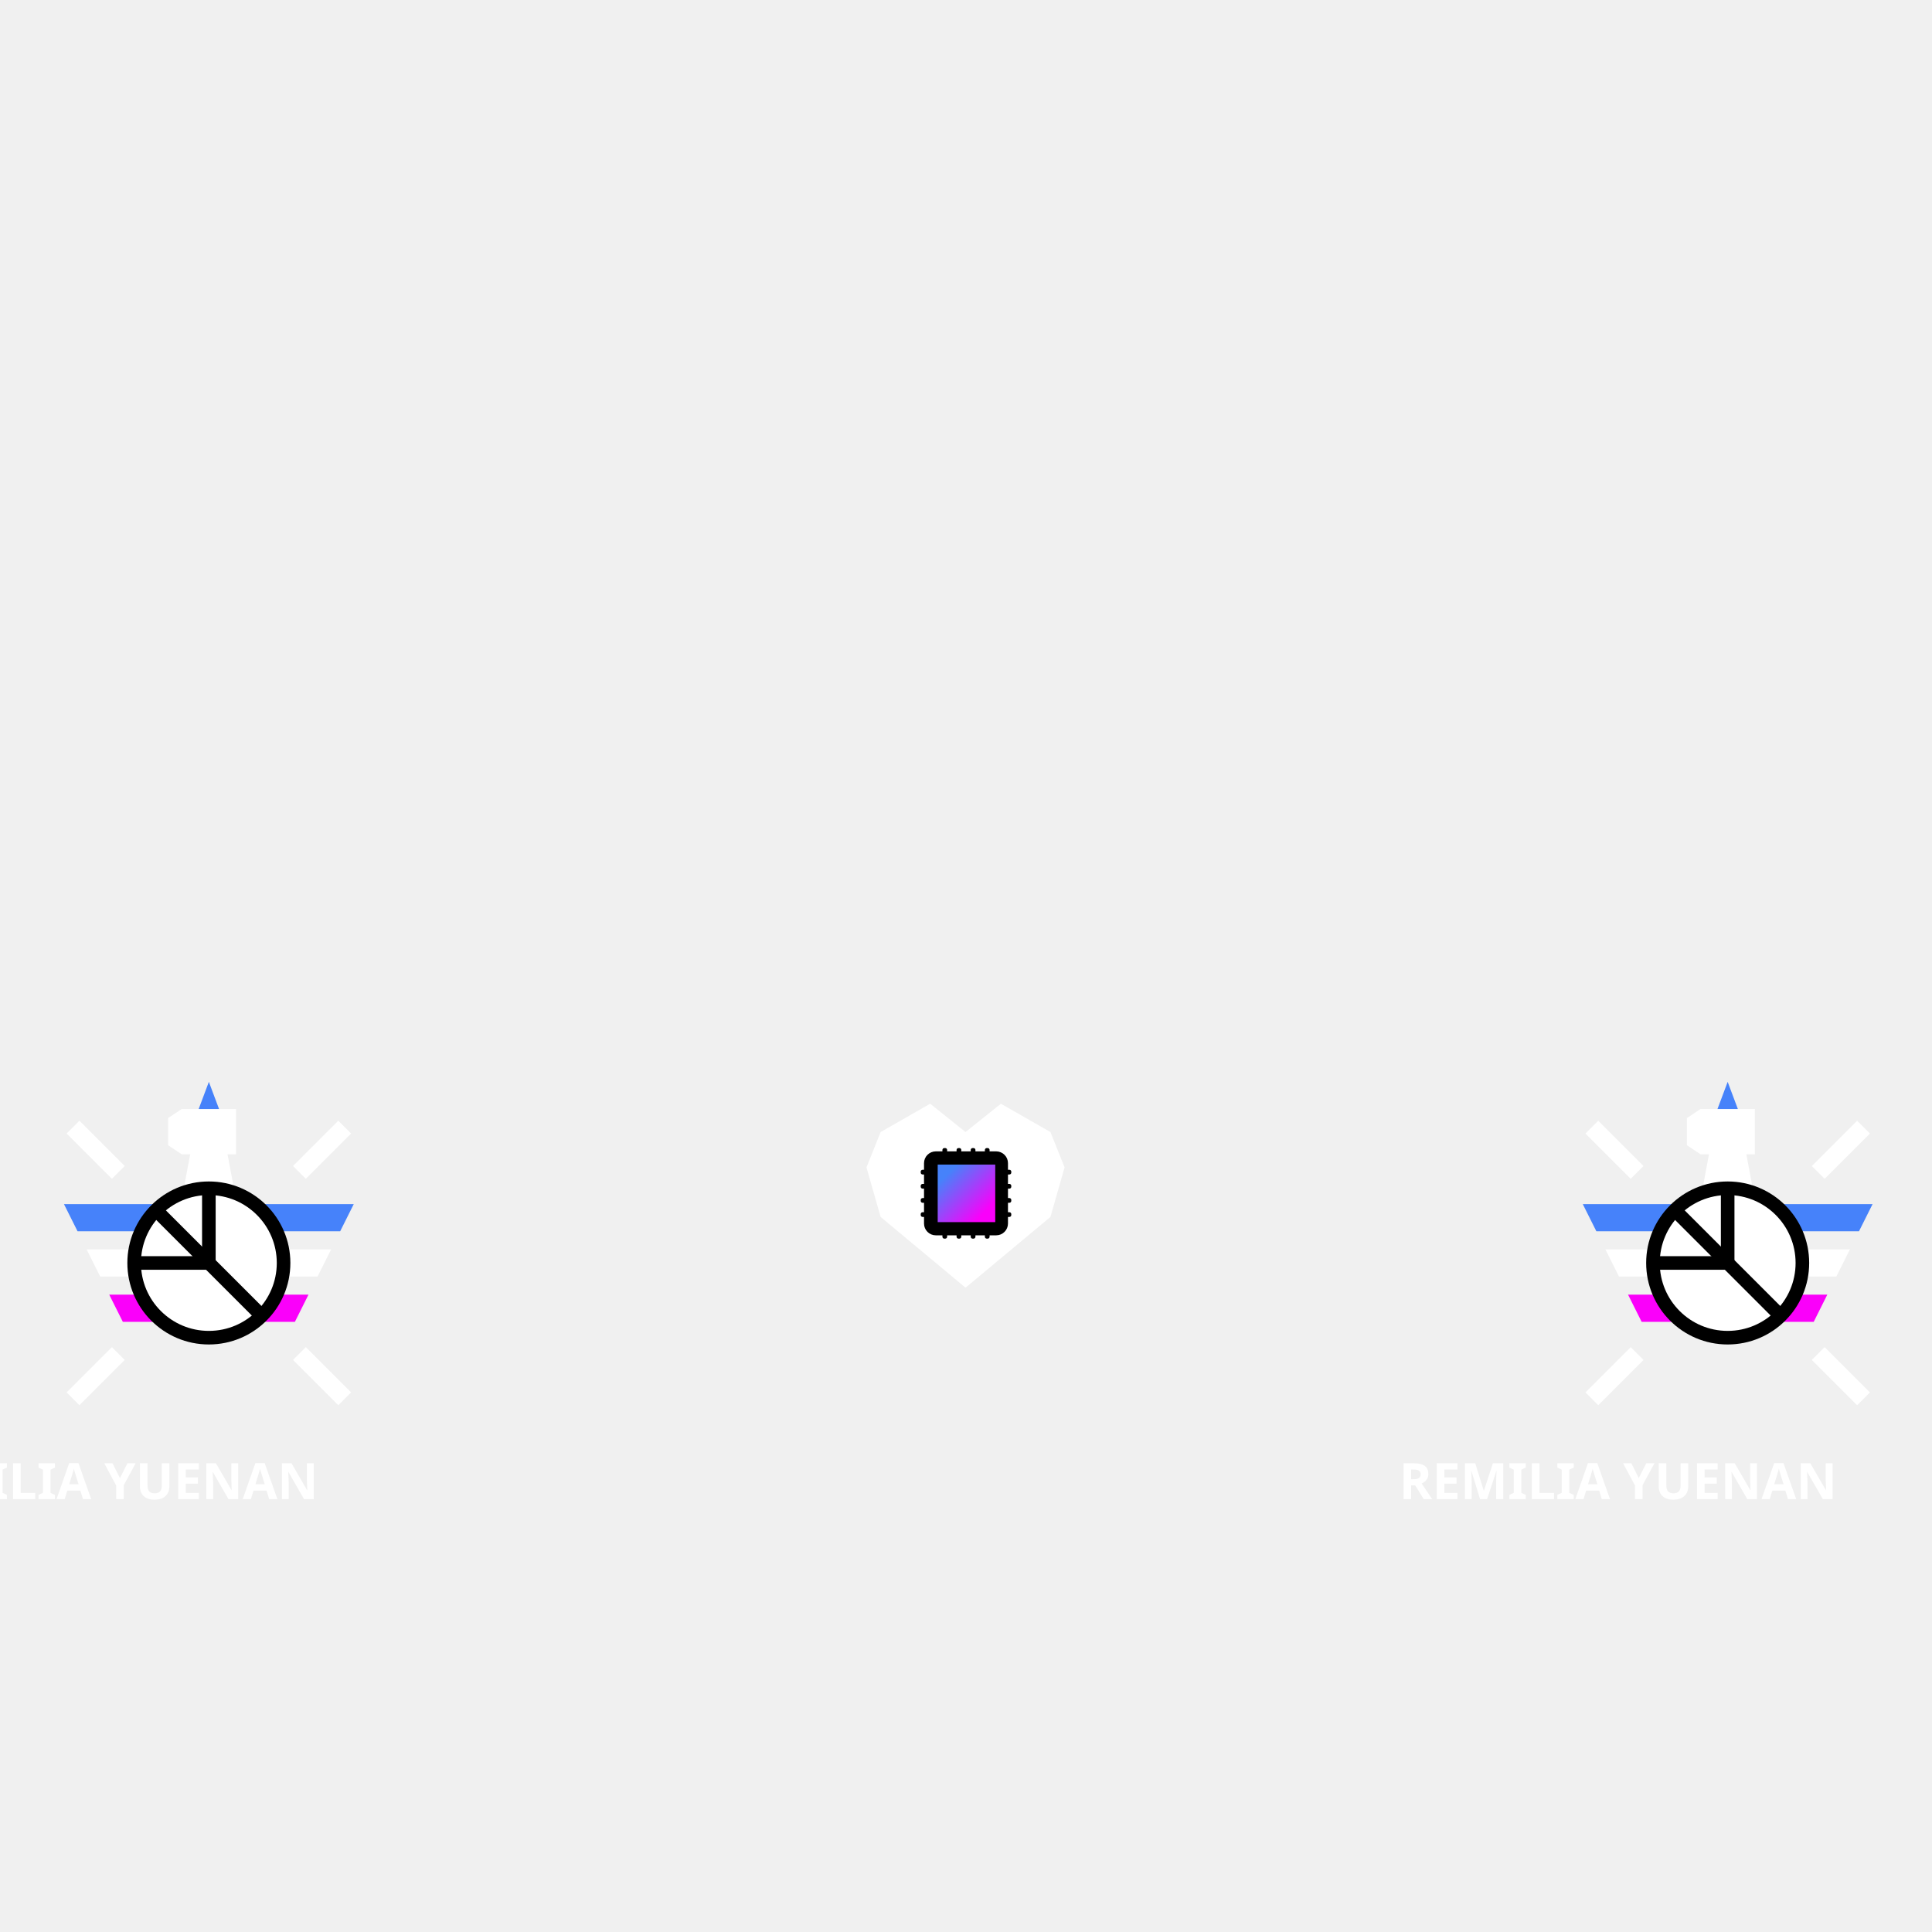
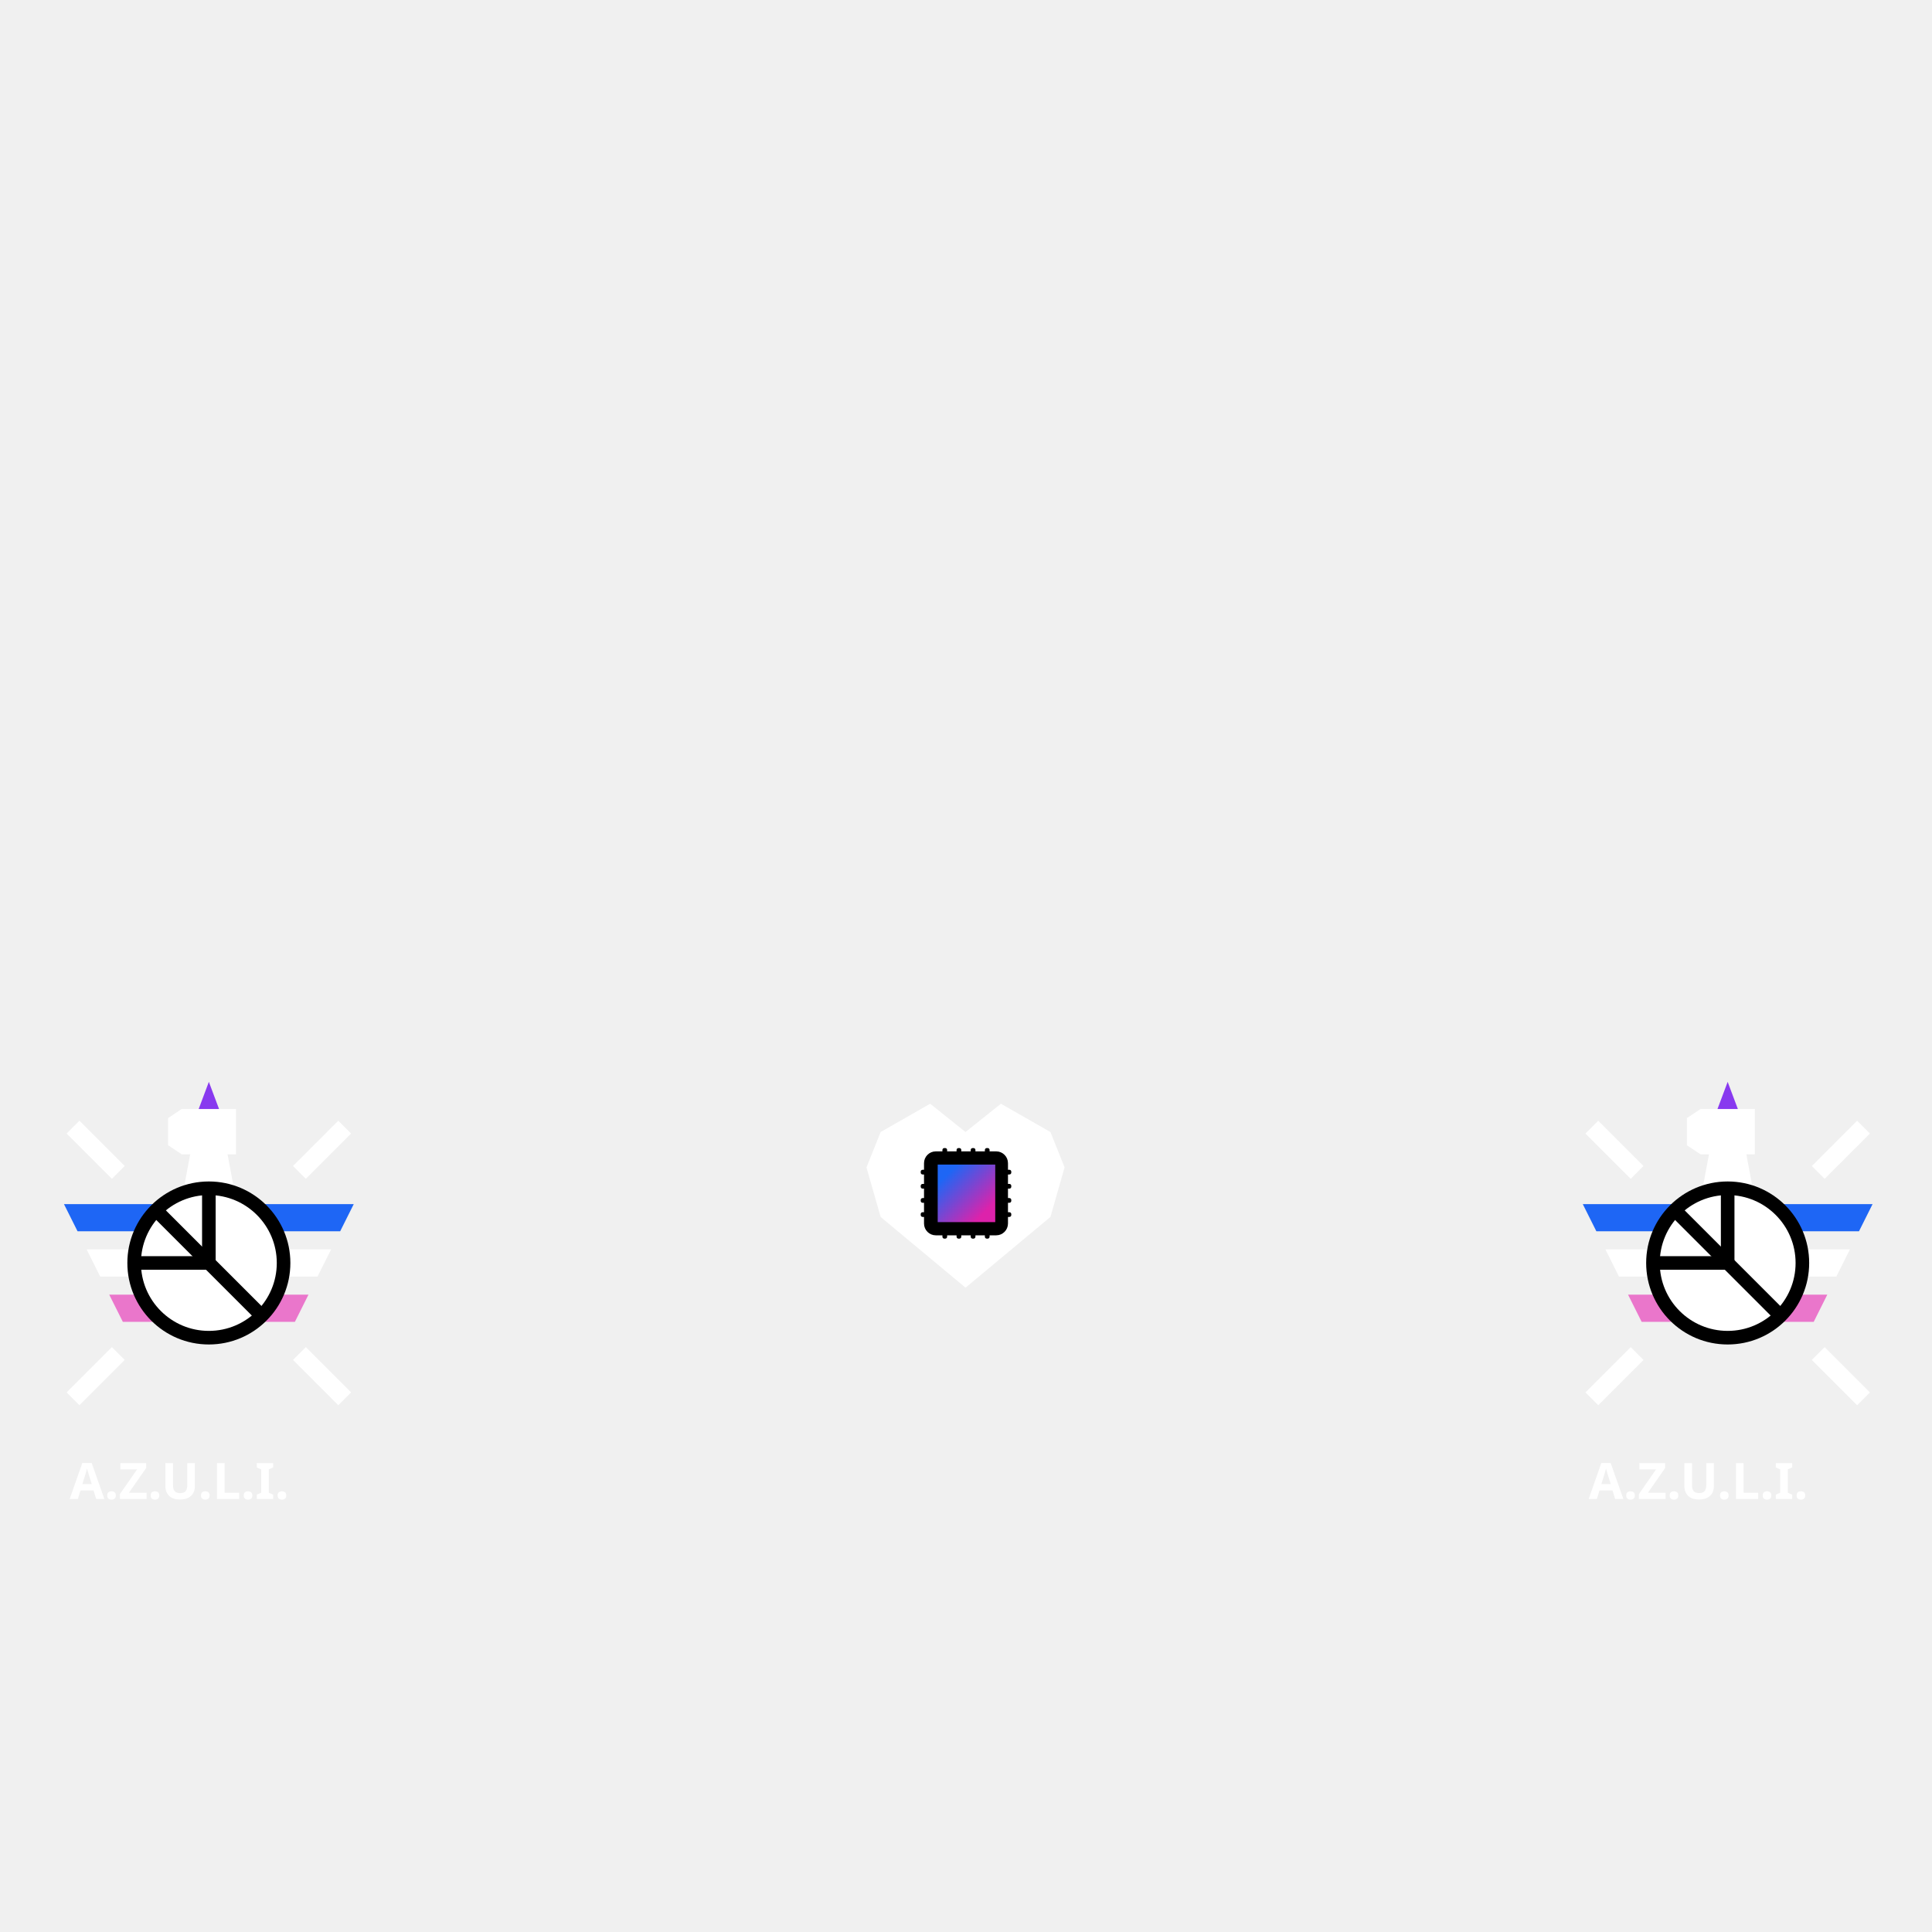
- <svg xmlns="http://www.w3.org/2000/svg" xmlns:xlink="http://www.w3.org/1999/xlink" version="1.1" viewBox="0 0 2048 2048">
+ <svg xmlns="http://www.w3.org/2000/svg" version="1.1" viewBox="0 0 2048 2048">
  <defs>
-     <linearGradient id="a" x1="193" x2="609" y1="147" y2="147" gradientTransform="scale(.866 1.15)" gradientUnits="userSpaceOnUse">
-       <stop stop-color="#4682FA" offset="0" />
-       <stop stop-color="#FA00FA" offset="1" />
-     </linearGradient>
-     <linearGradient id="b" x1="193" x2="609" y1="147" y2="147" gradientTransform="scale(.866 1.15)" gradientUnits="userSpaceOnUse" xlink:href="#a" />
    <linearGradient id="c" x1="30" x2="70" y1="30" y2="70" gradientTransform="translate(130,65)" gradientUnits="userSpaceOnUse">
-       <stop stop-color="#4682fa" offset="0" />
-       <stop stop-color="#fa00fa" offset="1" />
+       <stop stop-color="#1e66f5" offset="0" />
+       <stop stop-color="#dd22ab" offset="1" />
    </linearGradient>
  </defs>
  <path d="m986 1170-52.5 30-15 37.5 15 52.5 90 75 90-75 15-52.5-15-37.5-52.5-30-37.5 30z" fill="#fff" />
  <g transform="translate(844,1150)">
    <rect x="130" y="65" width="100" height="100" fill="none" />
    <rect x="140" y="75" width="80" height="80" ry="8" stroke="#000" stroke-width="9" />
    <rect x="150" y="84.5" width="61" height="61" rx="0" fill="url(#c)" />
    <rect x="155" y="67" width="5" height="12" rx="2" />
    <rect x="200" y="67" width="5" height="12" rx="2" />
    <rect x="170" y="67" width="5" height="12" rx="2" />
    <rect x="185" y="67" width="5" height="12" rx="2" />
    <rect x="155" y="151" width="5" height="12" rx="2" />
    <rect x="200" y="151" width="5" height="12" rx="2" />
    <rect x="170" y="151" width="5" height="12" rx="2" />
    <rect x="185" y="151" width="5" height="12" rx="2" />
    <rect transform="rotate(90)" x="90" y="-228" width="5" height="12" rx="2" />
    <rect transform="rotate(90)" x="135" y="-228" width="5" height="12" rx="2" />
    <rect transform="rotate(90)" x="105" y="-228" width="5" height="12" rx="2" />
    <rect transform="rotate(90)" x="120" y="-228" width="5" height="12" rx="2" />
    <rect transform="rotate(90)" x="90" y="-144" width="5" height="12" rx="2" />
    <rect transform="rotate(90)" x="135" y="-144" width="5" height="12" rx="2" />
    <rect transform="rotate(90)" x="105" y="-144" width="5" height="12" rx="2" />
    <rect transform="rotate(90)" x="120" y="-144" width="5" height="12" rx="2" />
  </g>
  <g fill="#fff" font-family="'Iosevka SS04'" font-size="53.3px" font-weight="bold" text-anchor="end">
-     <text x="406.667" y="1589.2" text-align="end" style="line-height:1" xml:space="preserve">
-       <tspan x="406.667" y="1589.2">REMILIA YUENAN</tspan>
+     <text x="224.8" y="1589" text-align="end" style="line-height:1" xml:space="preserve">
+       <tspan transform="translate(-182)" x="224.8" y="1589" text-align="center" text-anchor="middle">A.Z.U.L.I.</tspan>
    </text>
-     <text x="2016.667" y="1589.2" text-align="end" style="line-height:1" xml:space="preserve">
-       <tspan x="2016.667" y="1589.2">REMILIA YUENAN</tspan>
+     <text x="1651" y="1589" text-align="center" text-anchor="middle" style="line-height:1" xml:space="preserve">
+       <tspan x="1835" y="1589" text-align="center" text-anchor="middle">A.Z.U.L.I.</tspan>
    </text>
  </g>
  <g transform="matrix(4.8 0 0 4.8 -2673 -3778)">
    <rect x="553" y="1016" width="100" height="100" fill="none" />
-     <polygon transform="translate(553 1016)" points="50 10 47 18 53 18" fill="url(#a)" />
-     <polygon transform="translate(553 1016)" points="31 63 28 57 72 57 69 63" fill="#fa00fa" />
-     <polygon transform="translate(553 1016)" points="21 43 18 37 82 37 79 43" fill="#4682fa" />
+     <polygon transform="translate(553 1016)" points="50 10 47 18 53 18" fill="#8839ef" />
+     <polygon transform="translate(553 1016)" points="31 63 28 57 72 57 69 63" fill="#ea76cb" />
+     <polygon transform="translate(553 1016)" points="21 43 18 37 82 37 79 43" fill="#1e66f5" />
    <polygon transform="translate(553 1016)" points="26 53 23 47 77 47 74 53" fill="#fff" />
    <g transform="translate(553 1016)" fill="#fff" fill-rule="evenodd">
      <polygon points="44 36 56 36 53 20 47 20" />
      <polygon points="41 18 44 16 56 16 56 26 44 26 41 24" />
    </g>
    <circle cx="603" cy="1066" r="18" />
    <circle cx="603" cy="1066" r="15" fill="#fff" />
    <g transform="translate(553 1016)" fill="none" stroke="#000" stroke-width="3">
      <line x1="38" x2="62" y1="38" y2="62" />
      <line x1="50" x2="34" y1="50" y2="50" />
      <line x1="50" x2="50" y1="50" y2="34" />
    </g>
    <g transform="translate(553 1016)" fill="none" stroke="#fff" stroke-width="4">
      <line x1="30" x2="20" y1="30" y2="20" />
      <line x1="70" x2="80" y1="30" y2="20" />
      <line x1="80" x2="70" y1="80" y2="70" />
      <line x1="20" x2="30" y1="80" y2="70" />
    </g>
  </g>
  <g transform="matrix(4.8 0 0 4.8 -1063 -3778)">
    <rect x="553" y="1016" width="100" height="100" fill="none" />
-     <polygon transform="translate(553 1016)" points="47 18 53 18 50 10" fill="url(#b)" />
-     <polygon transform="translate(553 1016)" points="28 57 72 57 69 63 31 63" fill="#fa00fa" />
-     <polygon transform="translate(553 1016)" points="18 37 82 37 79 43 21 43" fill="#4682fa" />
+     <polygon transform="translate(553 1016)" points="47 18 53 18 50 10" fill="#8839ef" />
+     <polygon transform="translate(553 1016)" points="28 57 72 57 69 63 31 63" fill="#ea76cb" />
+     <polygon transform="translate(553 1016)" points="18 37 82 37 79 43 21 43" fill="#1e66f5" />
    <polygon transform="translate(553 1016)" points="23 47 77 47 74 53 26 53" fill="#fff" />
    <g transform="translate(553 1016)" fill="#fff" fill-rule="evenodd">
      <polygon points="56 36 53 20 47 20 44 36" />
      <polygon points="44 16 56 16 56 26 44 26 41 24 41 18" />
    </g>
    <circle cx="603" cy="1066" r="18" />
    <circle cx="603" cy="1066" r="15" fill="#fff" />
    <g transform="translate(553 1016)" fill="none" stroke="#000" stroke-width="3">
      <line x1="38" x2="62" y1="38" y2="62" />
      <line x1="50" x2="34" y1="50" y2="50" />
      <line x1="50" x2="50" y1="50" y2="34" />
    </g>
    <g transform="translate(553 1016)" fill="none" stroke="#fff" stroke-width="4">
      <line x1="30" x2="20" y1="30" y2="20" />
      <line x1="70" x2="80" y1="30" y2="20" />
      <line x1="80" x2="70" y1="80" y2="70" />
      <line x1="20" x2="30" y1="80" y2="70" />
    </g>
  </g>
</svg>
